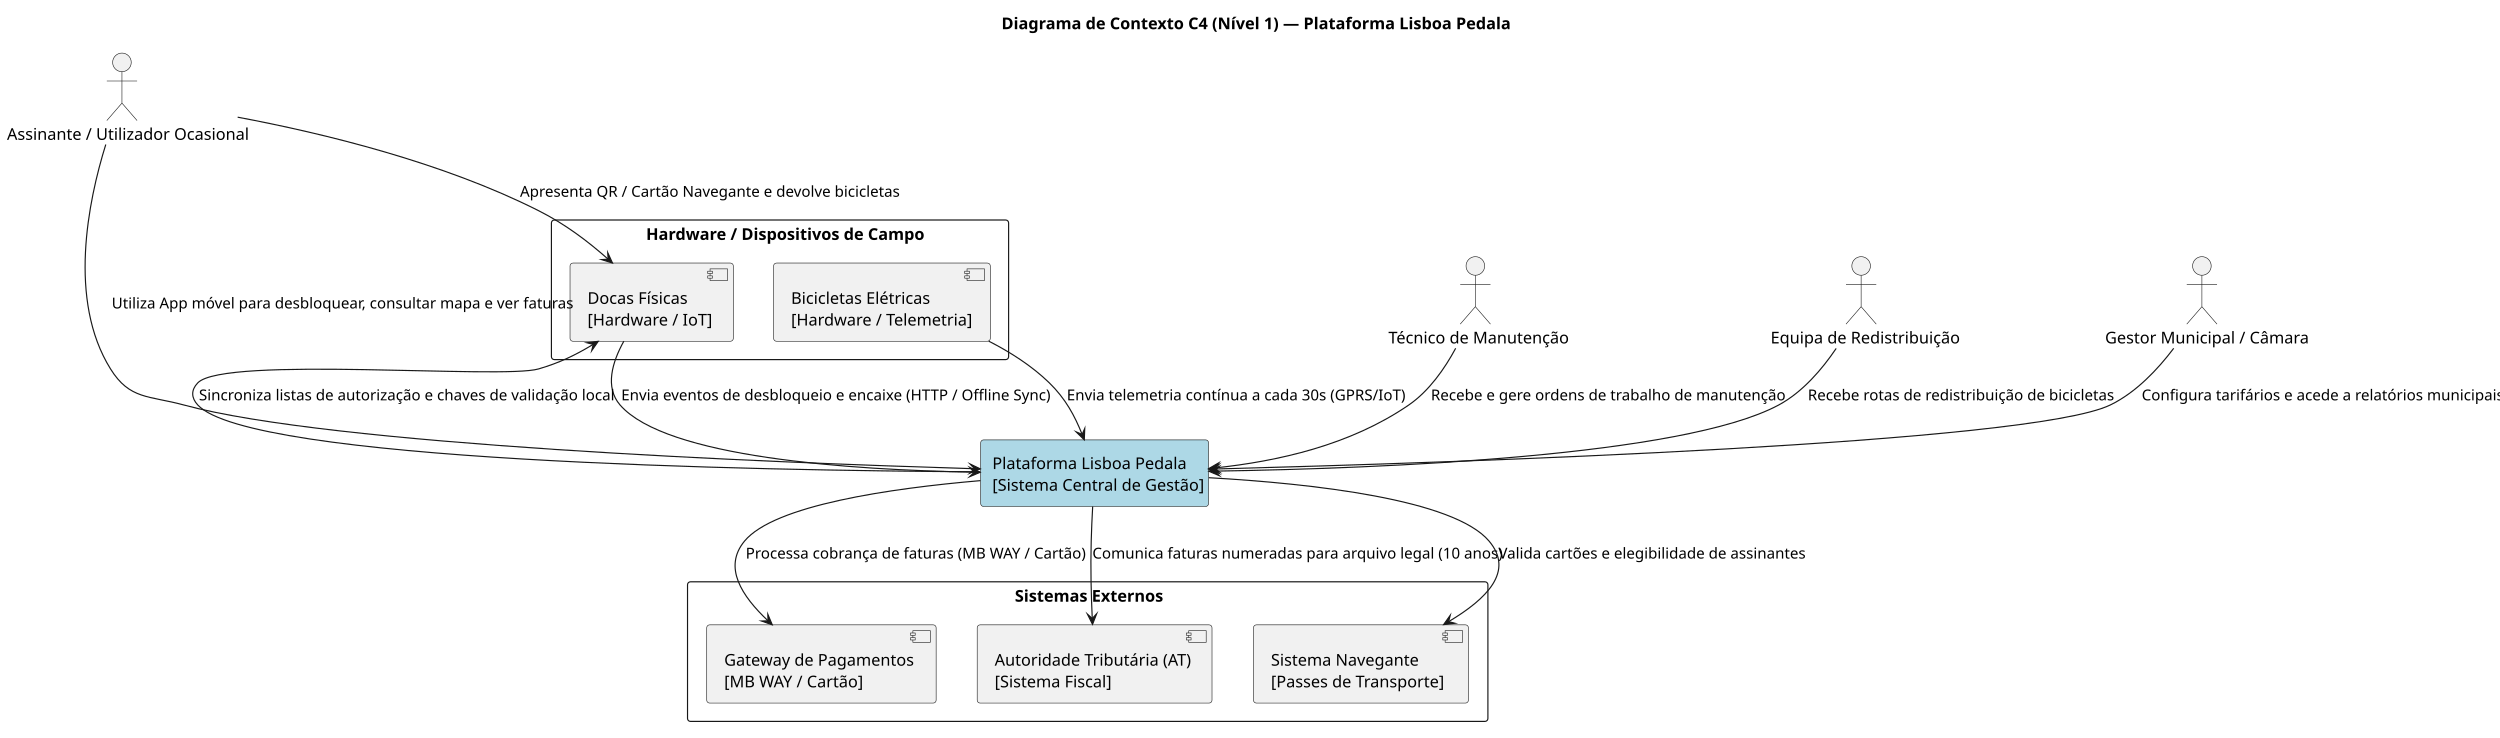
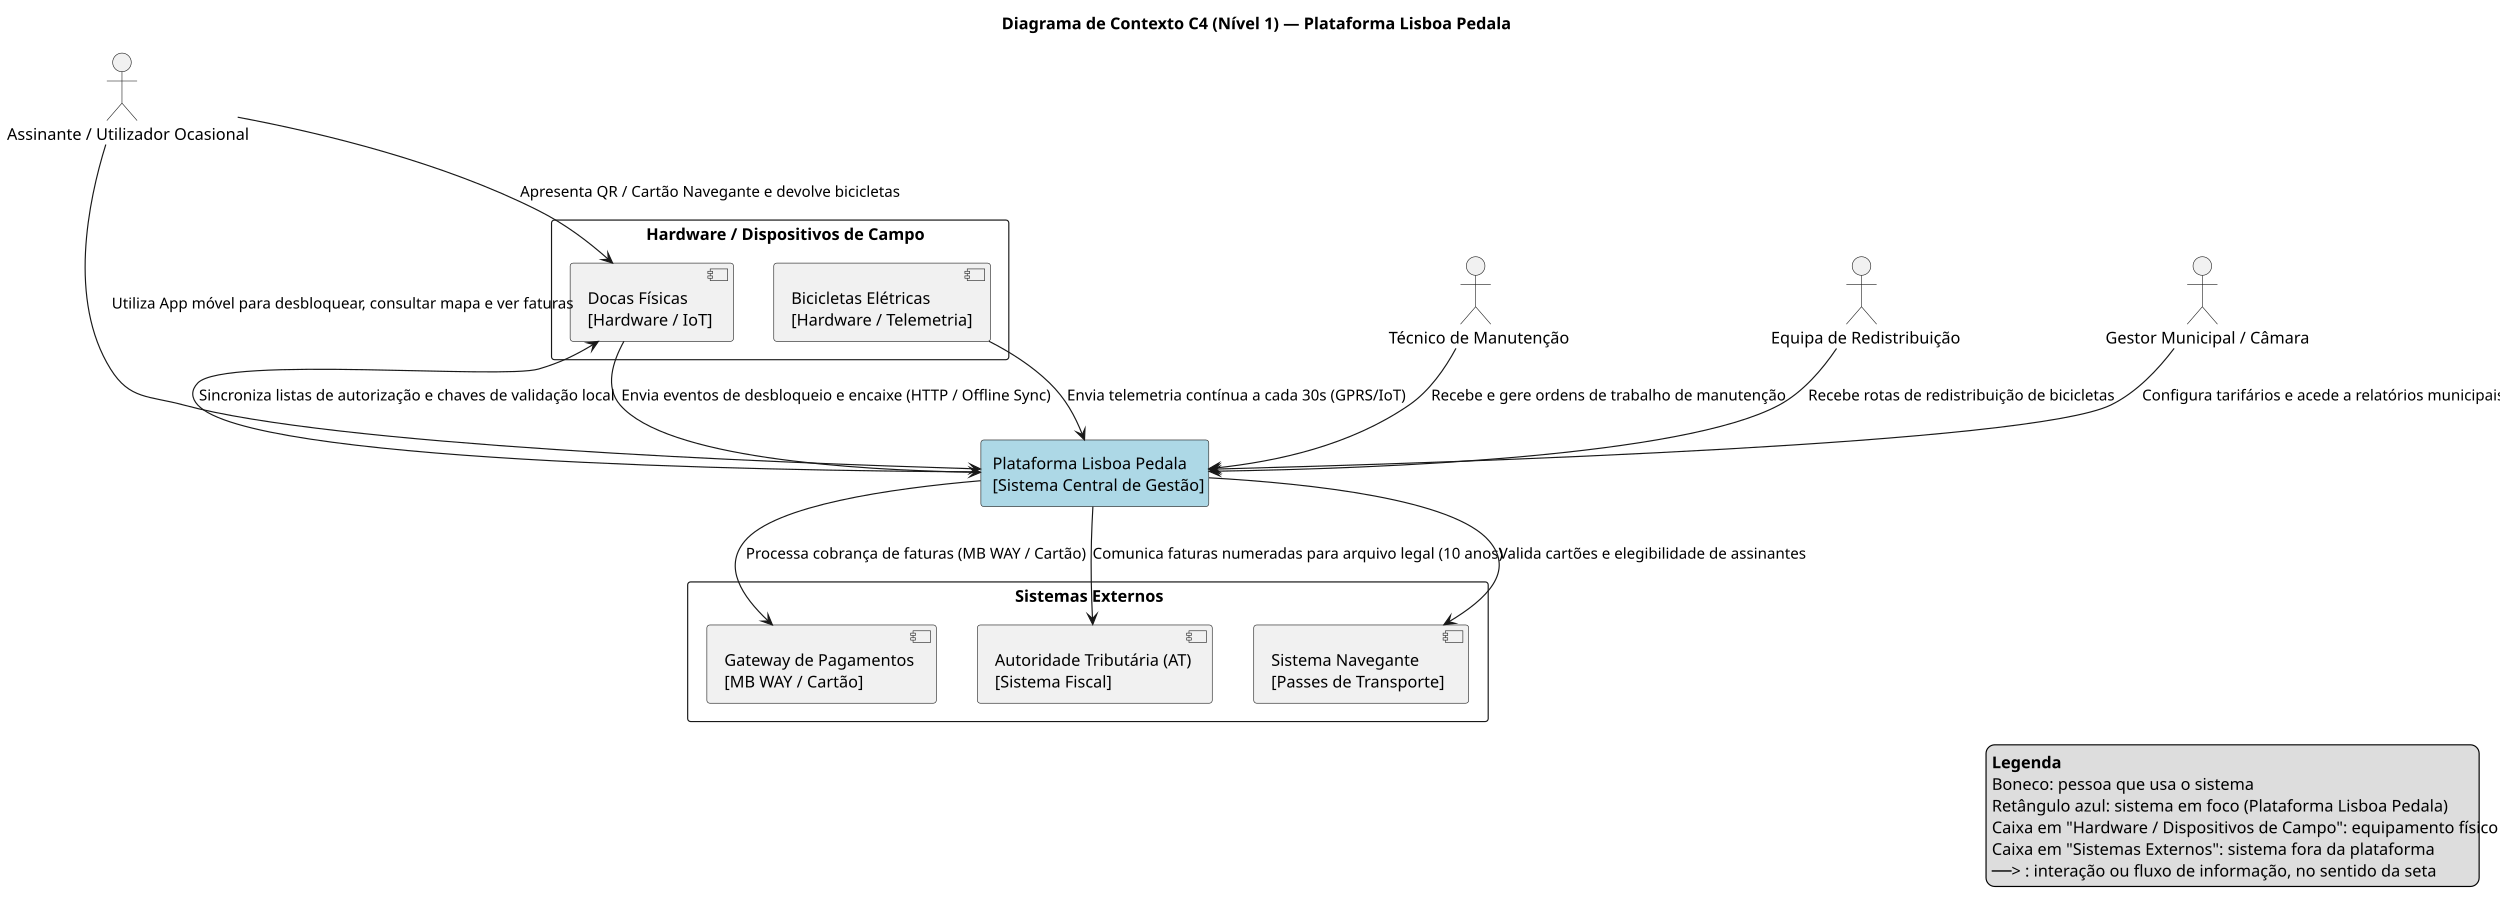
- <svg xmlns="http://www.w3.org/2000/svg" version="1.1" data-diagram-type="DESCRIPTION" style="width:2149px;height:634px;background:#FFFFFF;" width="2149px" height="634px" viewBox="0 0 2149 634" zoomAndPan="magnify" preserveAspectRatio="none" contentStyleType="text/css">
+ <svg xmlns="http://www.w3.org/2000/svg" version="1.1" data-diagram-type="DESCRIPTION" style="width:1504px;height:545px;background:#FFFFFF;" width="1504.3px" height="546px" viewBox="0 0 1504 545" zoomAndPan="magnify" preserveAspectRatio="none" contentStyleType="text/css">
  <defs />
  <g font-family="sans-serif" lengthAdjust="spacing">
    <g class="title" data-source-line="4">
-       <text x="860.875" y="25.107" fill="#000" font-size="14" textLength="420.896" font-weight="700">Diagrama de Contexto C4 (Nível 1) — Plataforma Lisboa Pedala</text>
+       <text x="602.613" y="17.575" fill="#000" font-size="9.8" textLength="294.627" font-weight="700">Diagrama de Contexto C4 (Nível 1) — Plataforma Lisboa Pedala</text>
    </g>
    <g class="cluster" data-qualified-name="Hardware . Dispositivos de Campo" id="ent0005" data-source-line="11">
-       <rect x="474" y="189.121" width="393" height="120" fill="none" style="stroke:#181818;stroke-width:1;" rx="2.5" ry="2.5" />
-       <text x="555.359" y="206.229" fill="#000" font-size="14" textLength="230.282" font-weight="700">Hardware / Dispositivos de Campo</text>
+       <rect x="331.8" y="132.385" width="275.1" height="84" fill="none" style="stroke:#181818;stroke-width:0.7;" rx="1.75" ry="1.75" />
+       <text x="388.751" y="144.36" fill="#000" font-size="9.8" textLength="161.198" font-weight="700">Hardware / Dispositivos de Campo</text>
    </g>
    <g class="cluster" data-qualified-name="Sistemas Externos" id="ent0009" data-source-line="18">
-       <rect x="591" y="500.121" width="688" height="120" fill="none" style="stroke:#181818;stroke-width:1;" rx="2.5" ry="2.5" />
-       <text x="872.359" y="517.229" fill="#000" font-size="14" textLength="125.282" font-weight="700">Sistemas Externos</text>
+       <rect x="413.7" y="350.085" width="481.6" height="84" fill="none" style="stroke:#181818;stroke-width:0.7;" rx="1.75" ry="1.75" />
+       <text x="610.651" y="362.06" fill="#000" font-size="9.8" textLength="87.698" font-weight="700">Sistemas Externos</text>
    </g>
    <g class="entity" data-qualified-name="Hardware . Dispositivos de Campo.DocaHW" id="ent0006" data-source-line="12">
-       <rect x="490" y="226.121" width="140.365" height="67.242" fill="#F1F1F1" style="stroke:#181818;stroke-width:0.5;" rx="2.5" ry="2.5" />
-       <rect x="610.365" y="231.121" width="15" height="10" fill="#F1F1F1" style="stroke:#181818;stroke-width:0.5;" />
-       <rect x="608.365" y="233.121" width="4" height="2" fill="#F1F1F1" style="stroke:#181818;stroke-width:0.5;" />
-       <rect x="608.365" y="237.121" width="4" height="2" fill="#F1F1F1" style="stroke:#181818;stroke-width:0.5;" />
-       <text x="505" y="261.229" fill="#000" font-size="14" textLength="87.91">Docas Físicas</text>
-       <text x="505" y="279.85" fill="#000" font-size="14" textLength="100.365">[Hardware / IoT]</text>
+       <rect x="343" y="158.285" width="98.256" height="47.07" fill="#F1F1F1" style="stroke:#181818;stroke-width:0.35;" rx="1.75" ry="1.75" />
+       <rect x="427.256" y="161.785" width="10.5" height="7" fill="#F1F1F1" style="stroke:#181818;stroke-width:0.35;" />
+       <rect x="425.856" y="163.185" width="2.8" height="1.4" fill="#F1F1F1" style="stroke:#181818;stroke-width:0.35;" />
+       <rect x="425.856" y="165.985" width="2.8" height="1.4" fill="#F1F1F1" style="stroke:#181818;stroke-width:0.35;" />
+       <text x="353.5" y="182.86" fill="#000" font-size="9.8" textLength="61.537">Docas Físicas</text>
+       <text x="353.5" y="195.895" fill="#000" font-size="9.8" textLength="70.256">[Hardware / IoT]</text>
    </g>
    <g class="entity" data-qualified-name="Hardware . Dispositivos de Campo.BikeHW" id="ent0007" data-source-line="13">
-       <rect x="665" y="226.121" width="186.269" height="67.242" fill="#F1F1F1" style="stroke:#181818;stroke-width:0.5;" rx="2.5" ry="2.5" />
-       <rect x="831.269" y="231.121" width="15" height="10" fill="#F1F1F1" style="stroke:#181818;stroke-width:0.5;" />
-       <rect x="829.269" y="233.121" width="4" height="2" fill="#F1F1F1" style="stroke:#181818;stroke-width:0.5;" />
-       <rect x="829.269" y="237.121" width="4" height="2" fill="#F1F1F1" style="stroke:#181818;stroke-width:0.5;" />
-       <text x="680" y="261.229" fill="#000" font-size="14" textLength="116.703">Bicicletas Elétricas</text>
-       <text x="680" y="279.85" fill="#000" font-size="14" textLength="146.269">[Hardware / Telemetria]</text>
+       <rect x="465.5" y="158.285" width="130.388" height="47.07" fill="#F1F1F1" style="stroke:#181818;stroke-width:0.35;" rx="1.75" ry="1.75" />
+       <rect x="581.888" y="161.785" width="10.5" height="7" fill="#F1F1F1" style="stroke:#181818;stroke-width:0.35;" />
+       <rect x="580.488" y="163.185" width="2.8" height="1.4" fill="#F1F1F1" style="stroke:#181818;stroke-width:0.35;" />
+       <rect x="580.488" y="165.985" width="2.8" height="1.4" fill="#F1F1F1" style="stroke:#181818;stroke-width:0.35;" />
+       <text x="476" y="182.86" fill="#000" font-size="9.8" textLength="81.692">Bicicletas Elétricas</text>
+       <text x="476" y="195.895" fill="#000" font-size="9.8" textLength="102.388">[Hardware / Telemetria]</text>
    </g>
    <g class="entity" data-qualified-name="Sistemas Externos.PaymentGW" id="ent0010" data-source-line="19">
-       <rect x="607.5" y="537.121" width="197.206" height="67.242" fill="#F1F1F1" style="stroke:#181818;stroke-width:0.5;" rx="2.5" ry="2.5" />
-       <rect x="784.706" y="542.121" width="15" height="10" fill="#F1F1F1" style="stroke:#181818;stroke-width:0.5;" />
-       <rect x="782.706" y="544.121" width="4" height="2" fill="#F1F1F1" style="stroke:#181818;stroke-width:0.5;" />
-       <rect x="782.706" y="548.121" width="4" height="2" fill="#F1F1F1" style="stroke:#181818;stroke-width:0.5;" />
-       <text x="622.5" y="572.229" fill="#000" font-size="14" textLength="157.206">Gateway de Pagamentos</text>
-       <text x="622.5" y="590.85" fill="#000" font-size="14" textLength="118.248">[MB WAY / Cartão]</text>
+       <rect x="425.25" y="375.985" width="138.044" height="47.07" fill="#F1F1F1" style="stroke:#181818;stroke-width:0.35;" rx="1.75" ry="1.75" />
+       <rect x="549.294" y="379.485" width="10.5" height="7" fill="#F1F1F1" style="stroke:#181818;stroke-width:0.35;" />
+       <rect x="547.894" y="380.885" width="2.8" height="1.4" fill="#F1F1F1" style="stroke:#181818;stroke-width:0.35;" />
+       <rect x="547.894" y="383.685" width="2.8" height="1.4" fill="#F1F1F1" style="stroke:#181818;stroke-width:0.35;" />
+       <text x="435.75" y="400.56" fill="#000" font-size="9.8" textLength="110.044">Gateway de Pagamentos</text>
+       <text x="435.75" y="413.595" fill="#000" font-size="9.8" textLength="82.774">[MB WAY / Cartão]</text>
    </g>
    <g class="entity" data-qualified-name="Sistemas Externos.ATSystem" id="ent0011" data-source-line="20">
-       <rect x="840" y="537.121" width="201.841" height="67.242" fill="#F1F1F1" style="stroke:#181818;stroke-width:0.5;" rx="2.5" ry="2.5" />
-       <rect x="1021.841" y="542.121" width="15" height="10" fill="#F1F1F1" style="stroke:#181818;stroke-width:0.5;" />
-       <rect x="1019.841" y="544.121" width="4" height="2" fill="#F1F1F1" style="stroke:#181818;stroke-width:0.5;" />
-       <rect x="1019.841" y="548.121" width="4" height="2" fill="#F1F1F1" style="stroke:#181818;stroke-width:0.5;" />
-       <text x="855" y="572.229" fill="#000" font-size="14" textLength="161.841">Autoridade Tributária (AT)</text>
-       <text x="855" y="590.85" fill="#000" font-size="14" textLength="98.8">[Sistema Fiscal]</text>
+       <rect x="588" y="375.985" width="141.289" height="47.07" fill="#F1F1F1" style="stroke:#181818;stroke-width:0.35;" rx="1.75" ry="1.75" />
+       <rect x="715.289" y="379.485" width="10.5" height="7" fill="#F1F1F1" style="stroke:#181818;stroke-width:0.35;" />
+       <rect x="713.889" y="380.885" width="2.8" height="1.4" fill="#F1F1F1" style="stroke:#181818;stroke-width:0.35;" />
+       <rect x="713.889" y="383.685" width="2.8" height="1.4" fill="#F1F1F1" style="stroke:#181818;stroke-width:0.35;" />
+       <text x="598.5" y="400.56" fill="#000" font-size="9.8" textLength="113.289">Autoridade Tributária (AT)</text>
+       <text x="598.5" y="413.595" fill="#000" font-size="9.8" textLength="69.16">[Sistema Fiscal]</text>
    </g>
    <g class="entity" data-qualified-name="Sistemas Externos.NaveganteSystem" id="ent0012" data-source-line="21">
-       <rect x="1077.5" y="537.121" width="184.737" height="67.242" fill="#F1F1F1" style="stroke:#181818;stroke-width:0.5;" rx="2.5" ry="2.5" />
-       <rect x="1242.237" y="542.121" width="15" height="10" fill="#F1F1F1" style="stroke:#181818;stroke-width:0.5;" />
-       <rect x="1240.237" y="544.121" width="4" height="2" fill="#F1F1F1" style="stroke:#181818;stroke-width:0.5;" />
-       <rect x="1240.237" y="548.121" width="4" height="2" fill="#F1F1F1" style="stroke:#181818;stroke-width:0.5;" />
-       <text x="1092.5" y="572.229" fill="#000" font-size="14" textLength="122.179">Sistema Navegante</text>
-       <text x="1092.5" y="590.85" fill="#000" font-size="14" textLength="144.737">[Passes de Transporte]</text>
+       <rect x="754.25" y="375.985" width="129.316" height="47.07" fill="#F1F1F1" style="stroke:#181818;stroke-width:0.35;" rx="1.75" ry="1.75" />
+       <rect x="869.566" y="379.485" width="10.5" height="7" fill="#F1F1F1" style="stroke:#181818;stroke-width:0.35;" />
+       <rect x="868.166" y="380.885" width="2.8" height="1.4" fill="#F1F1F1" style="stroke:#181818;stroke-width:0.35;" />
+       <rect x="868.166" y="383.685" width="2.8" height="1.4" fill="#F1F1F1" style="stroke:#181818;stroke-width:0.35;" />
+       <text x="764.75" y="400.56" fill="#000" font-size="9.8" textLength="85.525">Sistema Navegante</text>
+       <text x="764.75" y="413.595" fill="#000" font-size="9.8" textLength="101.316">[Passes de Transporte]</text>
    </g>
    <g class="entity" data-qualified-name="User" id="ent0001" data-source-line="6">
-       <ellipse cx="104.824" cy="53.621" rx="8" ry="8" fill="#F1F1F1" style="stroke:#181818;stroke-width:0.5;" />
-       <path d="M104.824,61.621 L104.824,88.621 M91.824,69.621 L117.824,69.621 M104.824,88.621 L91.824,103.621 M104.824,88.621 L117.824,103.621" style="stroke:#181818;stroke-width:0.5;" fill="none" />
-       <text x="6" y="120.229" fill="#000" font-size="14" textLength="197.647">Assinante / Utilizador Ocasional</text>
+       <ellipse cx="73.377" cy="37.535" rx="5.6" ry="5.6" fill="#F1F1F1" style="stroke:#181818;stroke-width:0.35;" />
+       <path d="M73.377,43.135 L73.377,62.035 M64.277,48.735 L82.477,48.735 M73.377,62.035 L64.277,72.535 M73.377,62.035 L82.477,72.535" style="stroke:#181818;stroke-width:0.35;" fill="none" />
+       <text x="4.2" y="84.16" fill="#000" font-size="9.8" textLength="138.353">Assinante / Utilizador Ocasional</text>
    </g>
    <g class="entity" data-qualified-name="Tech" id="ent0002" data-source-line="7">
-       <ellipse cx="1268.213" cy="228.621" rx="8" ry="8" fill="#F1F1F1" style="stroke:#181818;stroke-width:0.5;" />
-       <path d="M1268.213,236.621 L1268.213,263.621 M1255.213,244.621 L1281.213,244.621 M1268.213,263.621 L1255.213,278.621 M1268.213,263.621 L1281.213,278.621" style="stroke:#181818;stroke-width:0.5;" fill="none" />
-       <text x="1193.5" y="295.229" fill="#000" font-size="14" textLength="149.427">Técnico de Manutenção</text>
+       <ellipse cx="887.749" cy="160.035" rx="5.6" ry="5.6" fill="#F1F1F1" style="stroke:#181818;stroke-width:0.35;" />
+       <path d="M887.749,165.635 L887.749,184.535 M878.649,171.235 L896.849,171.235 M887.749,184.535 L878.649,195.035 M887.749,184.535 L896.849,195.035" style="stroke:#181818;stroke-width:0.35;" fill="none" />
+       <text x="835.45" y="206.66" fill="#000" font-size="9.8" textLength="104.599">Técnico de Manutenção</text>
    </g>
    <g class="entity" data-qualified-name="Driver" id="ent0003" data-source-line="8">
-       <ellipse cx="1599.827" cy="228.621" rx="8" ry="8" fill="#F1F1F1" style="stroke:#181818;stroke-width:0.5;" />
-       <path d="M1599.827,236.621 L1599.827,263.621 M1586.827,244.621 L1612.827,244.621 M1599.827,263.621 L1586.827,278.621 M1599.827,263.621 L1612.827,278.621" style="stroke:#181818;stroke-width:0.5;" fill="none" />
-       <text x="1522" y="295.229" fill="#000" font-size="14" textLength="155.654">Equipa de Redistribuição</text>
+       <ellipse cx="1119.879" cy="160.035" rx="5.6" ry="5.6" fill="#F1F1F1" style="stroke:#181818;stroke-width:0.35;" />
+       <path d="M1119.879,165.635 L1119.879,184.535 M1110.779,171.235 L1128.979,171.235 M1119.879,184.535 L1110.779,195.035 M1119.879,184.535 L1128.979,195.035" style="stroke:#181818;stroke-width:0.35;" fill="none" />
+       <text x="1065.4" y="206.66" fill="#000" font-size="9.8" textLength="108.958">Equipa de Redistribuição</text>
    </g>
    <g class="entity" data-qualified-name="Manager" id="ent0004" data-source-line="9">
-       <ellipse cx="1892.751" cy="228.621" rx="8" ry="8" fill="#F1F1F1" style="stroke:#181818;stroke-width:0.5;" />
-       <path d="M1892.751,236.621 L1892.751,263.621 M1879.751,244.621 L1905.751,244.621 M1892.751,263.621 L1879.751,278.621 M1892.751,263.621 L1905.751,278.621" style="stroke:#181818;stroke-width:0.5;" fill="none" />
-       <text x="1809.5" y="295.229" fill="#000" font-size="14" textLength="166.503">Gestor Municipal / Câmara</text>
+       <ellipse cx="1324.926" cy="160.035" rx="5.6" ry="5.6" fill="#F1F1F1" style="stroke:#181818;stroke-width:0.35;" />
+       <path d="M1324.926,165.635 L1324.926,184.535 M1315.826,171.235 L1334.026,171.235 M1324.926,184.535 L1315.826,195.035 M1324.926,184.535 L1334.026,195.035" style="stroke:#181818;stroke-width:0.35;" fill="none" />
+       <text x="1266.65" y="206.66" fill="#000" font-size="9.8" textLength="116.552">Gestor Municipal / Câmara</text>
    </g>
    <g class="entity" data-qualified-name="System" id="ent0008" data-source-line="16">
-       <rect x="843" y="378.121" width="195.861" height="57.242" fill="#ADD8E6" style="stroke:#181818;stroke-width:0.5;" rx="2.5" ry="2.5" />
-       <text x="853" y="403.229" fill="#000" font-size="14" textLength="160.323">Plataforma Lisboa Pedala</text>
-       <text x="853" y="421.85" fill="#000" font-size="14" textLength="175.861">[Sistema Central de Gestão]</text>
+       <rect x="590.1" y="264.685" width="137.103" height="40.07" fill="#ADD8E6" style="stroke:#181818;stroke-width:0.35;" rx="1.75" ry="1.75" />
+       <text x="597.1" y="282.26" fill="#000" font-size="9.8" textLength="112.226">Plataforma Lisboa Pedala</text>
+       <text x="597.1" y="295.295" fill="#000" font-size="9.8" textLength="123.103">[Sistema Central de Gestão]</text>
    </g>
    <g class="link" data-entity-1="ent0001" data-entity-2="ent0008" id="lnk13" data-source-line="25" data-link-type="dependency">
-       <path d="M90.93,124.211 C75.72,173.091 58.22,258.041 95,317.121 C111.49,343.611 127.89,339.941 158,348.121 C284.36,382.451 657.072,397.491 837.692,402.931" style="stroke:#181818;stroke-width:1;" fill="none" id="User-to-System" />
-       <polygon points="842.69,403.081,833.814,398.812,837.692,402.931,833.574,406.808,842.69,403.081" fill="#181818" style="stroke:#181818;stroke-width:1;stroke-linejoin:miter;stroke-miterlimit:10;" />
-       <text x="96" y="265.149" fill="#000" font-size="13" textLength="377.197">Utiliza App móvel para desbloquear, consultar mapa e ver faturas</text>
+       <path d="M63.651,86.948 C53.004,121.164 40.754,180.629 66.5,221.985 C78.043,240.528 89.523,237.959 110.6,243.685 C199.052,267.716 459.951,278.243 586.385,282.051" style="stroke:#181818;stroke-width:0.7;" fill="none" id="User-to-System" />
+       <polygon points="589.883,282.157,583.67,279.168,586.385,282.051,583.502,284.766,589.883,282.157" fill="#181818" style="stroke:#181818;stroke-width:0.7;stroke-linejoin:miter;stroke-miterlimit:10;" />
+       <text x="67.2" y="185.605" fill="#000" font-size="9.1" textLength="264.038">Utiliza App móvel para desbloquear, consultar mapa e ver faturas</text>
    </g>
    <g class="link" data-entity-1="ent0002" data-entity-2="ent0008" id="lnk14" data-source-line="26" data-link-type="dependency">
-       <path d="M1251.3,299.381 C1241.9,316.811 1228.49,336.111 1211,348.121 C1160.72,382.641 1098.692,396.527 1044.002,402.287" style="stroke:#181818;stroke-width:1;" fill="none" id="Tech-to-System" />
-       <polygon points="1039.03,402.811,1048.399,405.846,1044.002,402.287,1047.562,397.89,1039.03,402.811" fill="#181818" style="stroke:#181818;stroke-width:1;stroke-linejoin:miter;stroke-miterlimit:10;" />
-       <text x="1230" y="344.149" fill="#000" font-size="13" textLength="290.539">Recebe e gere ordens de trabalho de manutenção</text>
+       <path d="M875.91,209.567 C869.33,221.768 859.943,235.278 847.7,243.685 C812.504,267.849 769.085,277.569 730.802,281.601" style="stroke:#181818;stroke-width:0.7;" fill="none" id="Tech-to-System" />
+       <polygon points="727.321,281.968,733.88,284.092,730.802,281.601,733.293,278.523,727.321,281.968" fill="#181818" style="stroke:#181818;stroke-width:0.7;stroke-linejoin:miter;stroke-miterlimit:10;" />
+       <text x="861" y="240.905" fill="#000" font-size="9.1" textLength="203.377">Recebe e gere ordens de trabalho de manutenção</text>
    </g>
    <g class="link" data-entity-1="ent0003" data-entity-2="ent0008" id="lnk15" data-source-line="27" data-link-type="dependency">
-       <path d="M1578.38,299.511 C1566.29,317.411 1549.5,337.101 1529,348.121 C1446.73,392.351 1188.919,402.671 1044.079,404.991" style="stroke:#181818;stroke-width:1;" fill="none" id="Driver-to-System" />
-       <polygon points="1039.08,405.071,1048.143,408.926,1044.079,404.991,1048.015,400.927,1039.08,405.071" fill="#181818" style="stroke:#181818;stroke-width:1;stroke-linejoin:miter;stroke-miterlimit:10;" />
-       <text x="1554" y="344.149" fill="#000" font-size="13" textLength="251.469">Recebe rotas de redistribuição de bicicletas</text>
+       <path d="M1104.866,209.658 C1096.403,222.188 1084.65,235.971 1070.3,243.685 C1012.711,274.646 832.244,281.87 730.856,283.494" style="stroke:#181818;stroke-width:0.7;" fill="none" id="Driver-to-System" />
+       <polygon points="727.356,283.55,733.7,286.249,730.856,283.494,733.61,280.649,727.356,283.55" fill="#181818" style="stroke:#181818;stroke-width:0.7;stroke-linejoin:miter;stroke-miterlimit:10;" />
+       <text x="1087.8" y="240.905" fill="#000" font-size="9.1" textLength="176.028">Recebe rotas de redistribuição de bicicletas</text>
    </g>
    <g class="link" data-entity-1="ent0004" data-entity-2="ent0008" id="lnk16" data-source-line="28" data-link-type="dependency">
-       <path d="M1868.52,299.401 C1854.84,317.521 1836.1,337.411 1814,348.121 C1745.74,381.191 1257.498,397.529 1044.038,403.169" style="stroke:#181818;stroke-width:1;" fill="none" id="Manager-to-System" />
-       <polygon points="1039.04,403.301,1048.143,407.062,1044.038,403.169,1047.931,399.065,1039.04,403.301" fill="#181818" style="stroke:#181818;stroke-width:1;stroke-linejoin:miter;stroke-miterlimit:10;" />
-       <text x="1841" y="344.149" fill="#000" font-size="13" textLength="292.646">Configura tarifários e acede a relatórios municipais</text>
+       <path d="M1307.964,209.581 C1298.388,222.265 1285.27,236.188 1269.8,243.685 C1222.018,266.834 880.249,278.27 730.827,282.218" style="stroke:#181818;stroke-width:0.7;" fill="none" id="Manager-to-System" />
+       <polygon points="727.328,282.311,733.7,284.943,730.827,282.218,733.552,279.345,727.328,282.311" fill="#181818" style="stroke:#181818;stroke-width:0.7;stroke-linejoin:miter;stroke-miterlimit:10;" />
+       <text x="1288.7" y="240.905" fill="#000" font-size="9.1" textLength="204.852">Configura tarifários e acede a relatórios municipais</text>
    </g>
    <g class="link" data-entity-1="ent0001" data-entity-2="ent0006" id="lnk17" data-source-line="31" data-link-type="dependency">
-       <path d="M204.29,100.721 C278.44,114.651 380.74,139.601 463,181.121 C486.09,192.771 505.101,207.223 522.761,222.803" style="stroke:#181818;stroke-width:1;" fill="none" id="User-to-DocaHW" />
-       <polygon points="526.51,226.111,522.407,217.157,522.761,222.803,517.115,223.157,526.51,226.111" fill="#181818" style="stroke:#181818;stroke-width:1;stroke-linejoin:miter;stroke-miterlimit:10;" />
-       <text x="447" y="169.149" fill="#000" font-size="13" textLength="315.06">Apresenta QR / Cartão Navegante e devolve bicicletas</text>
+       <path d="M143.003,70.505 C194.908,80.256 266.518,97.721 324.1,126.785 C340.263,134.94 353.57,145.056 365.932,155.962" style="stroke:#181818;stroke-width:0.7;" fill="none" id="User-to-DocaHW" />
+       <polygon points="368.557,158.278,365.685,152.01,365.932,155.962,361.98,156.21,368.557,158.278" fill="#181818" style="stroke:#181818;stroke-width:0.7;stroke-linejoin:miter;stroke-miterlimit:10;" />
+       <text x="312.9" y="118.405" fill="#000" font-size="9.1" textLength="220.542">Apresenta QR / Cartão Navegante e devolve bicicletas</text>
    </g>
    <g class="link" data-entity-1="ent0006" data-entity-2="ent0008" id="lnk18" data-source-line="32" data-link-type="dependency">
-       <path d="M536.25,293.271 C526.3,311.231 519.76,332.881 533,348.121 C572.3,393.341 729.841,403.91 837.521,405.88" style="stroke:#181818;stroke-width:1;" fill="none" id="DocaHW-to-System" />
-       <polygon points="842.52,405.971,833.595,401.807,837.521,405.88,833.448,409.806,842.52,405.971" fill="#181818" style="stroke:#181818;stroke-width:1;stroke-linejoin:miter;stroke-miterlimit:10;" />
-       <text x="534" y="344.149" fill="#000" font-size="13" textLength="359.855">Envia eventos de desbloqueio e encaixe (HTTP / Offline Sync)</text>
+       <path d="M375.375,205.29 C368.41,217.862 363.832,233.017 373.1,243.685 C400.61,275.339 510.889,282.737 586.265,284.116" style="stroke:#181818;stroke-width:0.7;" fill="none" id="DocaHW-to-System" />
+       <polygon points="589.764,284.18,583.516,281.265,586.265,284.116,583.414,286.864,589.764,284.18" fill="#181818" style="stroke:#181818;stroke-width:0.7;stroke-linejoin:miter;stroke-miterlimit:10;" />
+       <text x="373.8" y="240.905" fill="#000" font-size="9.1" textLength="251.898">Envia eventos de desbloqueio e encaixe (HTTP / Offline Sync)</text>
    </g>
    <g class="link" data-entity-1="ent0008" data-entity-2="ent0006" id="lnk19" data-source-line="33" data-link-type="dependency">
-       <path d="M842.68,405.581 C645.11,404.461 214.86,396.451 170,348.121 C164.26,341.931 164.15,335.211 170,329.121 C192.56,305.611 431.72,326.261 463,317.121 C480.77,311.931 494.434,305.403 509.974,295.983" style="stroke:#181818;stroke-width:1;" fill="none" id="System-to-DocaHW" />
-       <polygon points="514.25,293.391,504.48,294.636,509.974,295.983,508.627,301.477,514.25,293.391" fill="#181818" style="stroke:#181818;stroke-width:1;stroke-linejoin:miter;stroke-miterlimit:10;" />
-       <text x="171" y="344.149" fill="#000" font-size="13" textLength="345.42">Sincroniza listas de autorização e chaves de validação local</text>
+       <path d="M589.876,283.907 C451.577,283.123 150.402,277.516 119,243.685 C114.982,239.352 114.905,234.648 119,230.385 C134.792,213.928 302.204,228.383 324.1,221.985 C336.539,218.352 346.104,213.782 356.982,207.188" style="stroke:#181818;stroke-width:0.7;" fill="none" id="System-to-DocaHW" />
+       <polygon points="359.975,205.374,353.136,206.245,356.982,207.188,356.039,211.034,359.975,205.374" fill="#181818" style="stroke:#181818;stroke-width:0.7;stroke-linejoin:miter;stroke-miterlimit:10;" />
+       <text x="119.7" y="240.905" fill="#000" font-size="9.1" textLength="241.794">Sincroniza listas de autorização e chaves de validação local</text>
    </g>
    <g class="link" data-entity-1="ent0007" data-entity-2="ent0008" id="lnk20" data-source-line="34" data-link-type="dependency">
-       <path d="M849.84,293.211 C868.6,302.771 887.12,314.641 902,329.121 C915.89,342.631 923.887,357.503 930.207,373.443" style="stroke:#181818;stroke-width:1;" fill="none" id="BikeHW-to-System" />
-       <polygon points="932.05,378.091,932.451,368.25,930.207,373.443,925.014,371.199,932.05,378.091" fill="#181818" style="stroke:#181818;stroke-width:1;stroke-linejoin:miter;stroke-miterlimit:10;" />
-       <text x="917" y="344.149" fill="#000" font-size="13" textLength="285.416">Envia telemetria contínua a cada 30s (GPRS/IoT)</text>
+       <path d="M594.888,205.248 C608.02,211.94 620.984,220.249 631.4,230.385 C641.123,239.842 646.721,250.252 651.145,261.41" style="stroke:#181818;stroke-width:0.7;" fill="none" id="BikeHW-to-System" />
+       <polygon points="652.435,264.664,652.716,257.775,651.145,261.41,647.51,259.839,652.435,264.664" fill="#181818" style="stroke:#181818;stroke-width:0.7;stroke-linejoin:miter;stroke-miterlimit:10;" />
+       <text x="641.9" y="240.905" fill="#000" font-size="9.1" textLength="199.791">Envia telemetria contínua a cada 30s (GPRS/IoT)</text>
    </g>
    <g class="link" data-entity-1="ent0008" data-entity-2="ent0010" id="lnk21" data-source-line="37" data-link-type="dependency">
-       <path d="M842.77,413.151 C765.06,419.821 665.51,434.271 640,465.121 C621.4,487.611 637.556,512.267 660.196,533.657" style="stroke:#181818;stroke-width:1;" fill="none" id="System-to-PaymentGW" />
-       <polygon points="663.83,537.091,660.035,528.003,660.196,533.657,654.541,533.818,663.83,537.091" fill="#181818" style="stroke:#181818;stroke-width:1;stroke-linejoin:miter;stroke-miterlimit:10;" />
-       <text x="641" y="480.149" fill="#000" font-size="13" textLength="287.555">Processa cobrança de faturas (MB WAY / Cartão)</text>
+       <path d="M589.939,289.206 C535.542,293.875 465.857,303.99 448,325.585 C434.98,341.328 446.289,358.587 462.137,373.56" style="stroke:#181818;stroke-width:0.7;" fill="none" id="System-to-PaymentGW" />
+       <polygon points="464.681,375.964,462.025,369.602,462.137,373.56,458.179,373.672,464.681,375.964" fill="#181818" style="stroke:#181818;stroke-width:0.7;stroke-linejoin:miter;stroke-miterlimit:10;" />
+       <text x="448.7" y="336.105" fill="#000" font-size="9.1" textLength="201.289">Processa cobrança de faturas (MB WAY / Cartão)</text>
    </g>
    <g class="link" data-entity-1="ent0008" data-entity-2="ent0011" id="lnk22" data-source-line="38" data-link-type="dependency">
-       <path d="M939.26,435.391 C938.74,444.821 938.25,455.431 938,465.121 C937.38,489.071 937.962,511.106 938.902,531.686" style="stroke:#181818;stroke-width:1;" fill="none" id="System-to-ATSystem" />
-       <polygon points="939.13,536.681,942.715,527.508,938.902,531.686,934.724,527.873,939.13,536.681" fill="#181818" style="stroke:#181818;stroke-width:1;stroke-linejoin:miter;stroke-miterlimit:10;" />
-       <text x="939" y="480.149" fill="#000" font-size="13" textLength="336.02">Comunica faturas numeradas para arquivo legal (10 anos)</text>
+       <path d="M657.482,304.774 C657.118,311.375 656.775,318.802 656.6,325.585 C656.166,342.35 656.573,357.774 657.231,372.18" style="stroke:#181818;stroke-width:0.7;" fill="none" id="System-to-ATSystem" />
+       <polygon points="657.391,375.677,659.901,369.256,657.231,372.18,654.306,369.511,657.391,375.677" fill="#181818" style="stroke:#181818;stroke-width:0.7;stroke-linejoin:miter;stroke-miterlimit:10;" />
+       <text x="657.3" y="336.105" fill="#000" font-size="9.1" textLength="235.214">Comunica faturas numeradas para arquivo legal (10 anos)</text>
    </g>
    <g class="link" data-entity-1="ent0008" data-entity-2="ent0012" id="lnk23" data-source-line="39" data-link-type="dependency">
-       <path d="M1039.05,410.631 C1127.96,415.681 1249.62,429.151 1280,465.121 C1301.84,490.981 1278.336,514.654 1245.226,534.364" style="stroke:#181818;stroke-width:1;" fill="none" id="System-to-NaveganteSystem" />
-       <polygon points="1240.93,536.921,1250.71,535.755,1245.226,534.364,1246.617,528.88,1240.93,536.921" fill="#181818" style="stroke:#181818;stroke-width:1;stroke-linejoin:miter;stroke-miterlimit:10;" />
-       <text x="1288" y="480.149" fill="#000" font-size="13" textLength="252.948">Valida cartões e elegibilidade de assinantes</text>
+       <path d="M727.335,287.442 C789.572,290.977 874.734,300.406 896,325.585 C911.288,343.687 894.835,360.257 871.658,374.054" style="stroke:#181818;stroke-width:0.7;" fill="none" id="System-to-NaveganteSystem" />
+       <polygon points="868.651,375.845,875.497,375.028,871.658,374.054,872.632,370.216,868.651,375.845" fill="#181818" style="stroke:#181818;stroke-width:0.7;stroke-linejoin:miter;stroke-miterlimit:10;" />
+       <text x="901.6" y="336.105" fill="#000" font-size="9.1" textLength="177.063">Valida cartões e elegibilidade de assinantes</text>
+     </g>
+     <g class="legend" data-source-line="41">
+       <rect x="1194.802" y="448.085" width="296.65" height="85.209" fill="#DDD" style="stroke:#000;stroke-width:0.7;" rx="5.25" ry="5.25" />
+       <text x="1198.302" y="462.16" fill="#000" font-size="9.8" textLength="40.296" font-weight="700">Legenda</text>
+       <text x="1198.302" y="475.195" fill="#000" font-size="9.8" textLength="152.541">Boneco: pessoa que usa o sistema</text>
+       <text x="1198.302" y="488.229" fill="#000" font-size="9.8" textLength="263.648">Retângulo azul: sistema em foco (Plataforma Lisboa Pedala)</text>
+       <text x="1198.302" y="501.264" fill="#000" font-size="9.8" textLength="289.65">Caixa em "Hardware / Dispositivos de Campo": equipamento físico</text>
+       <text x="1198.302" y="514.299" fill="#000" font-size="9.8" textLength="254.235">Caixa em "Sistemas Externos": sistema fora da plataforma</text>
+       <text x="1198.302" y="527.334" fill="#000" font-size="9.8" textLength="255.503">──&gt; : interação ou fluxo de informação, no sentido da seta</text>
    </g>
  </g>
</svg>
